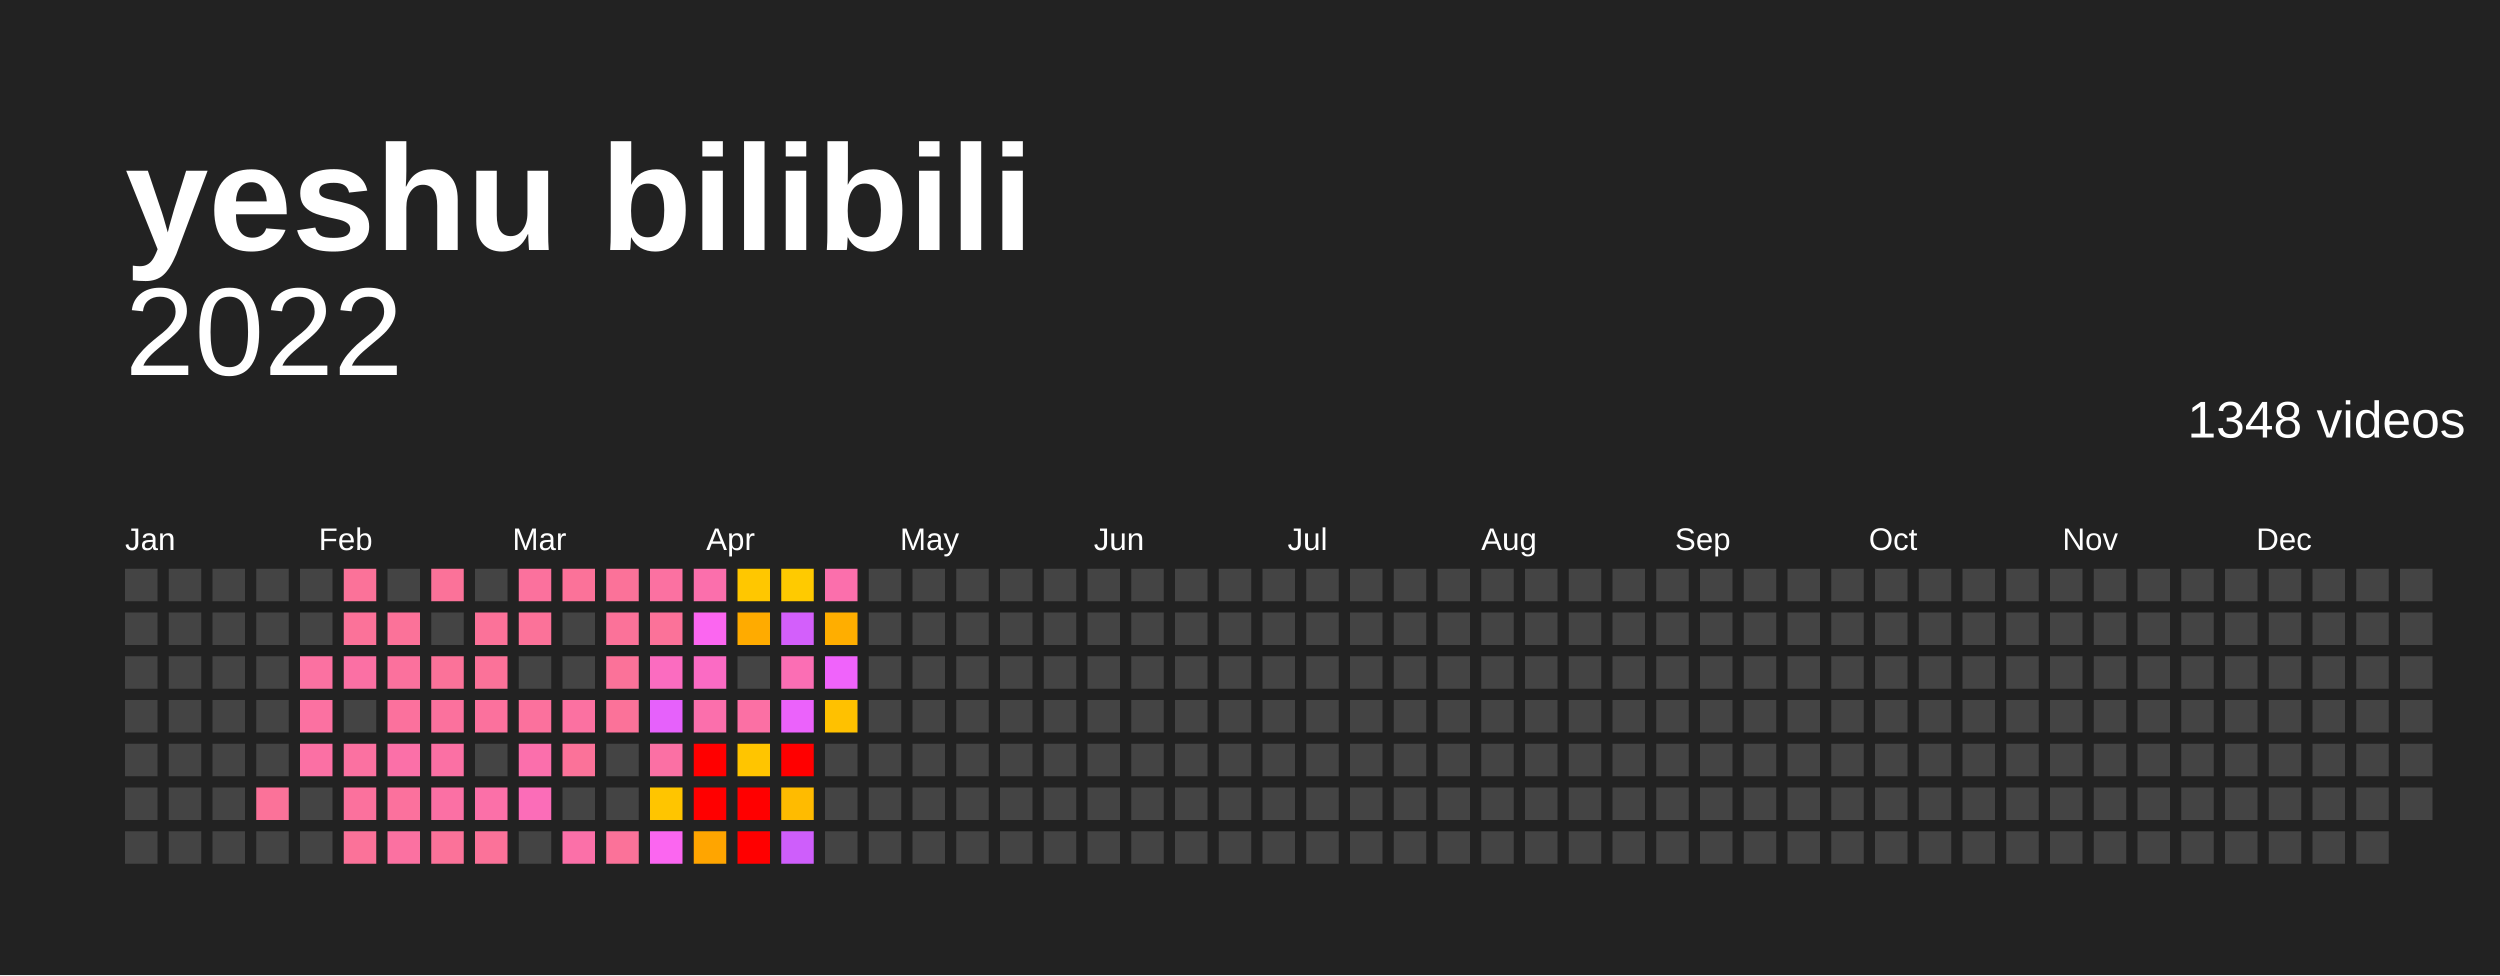
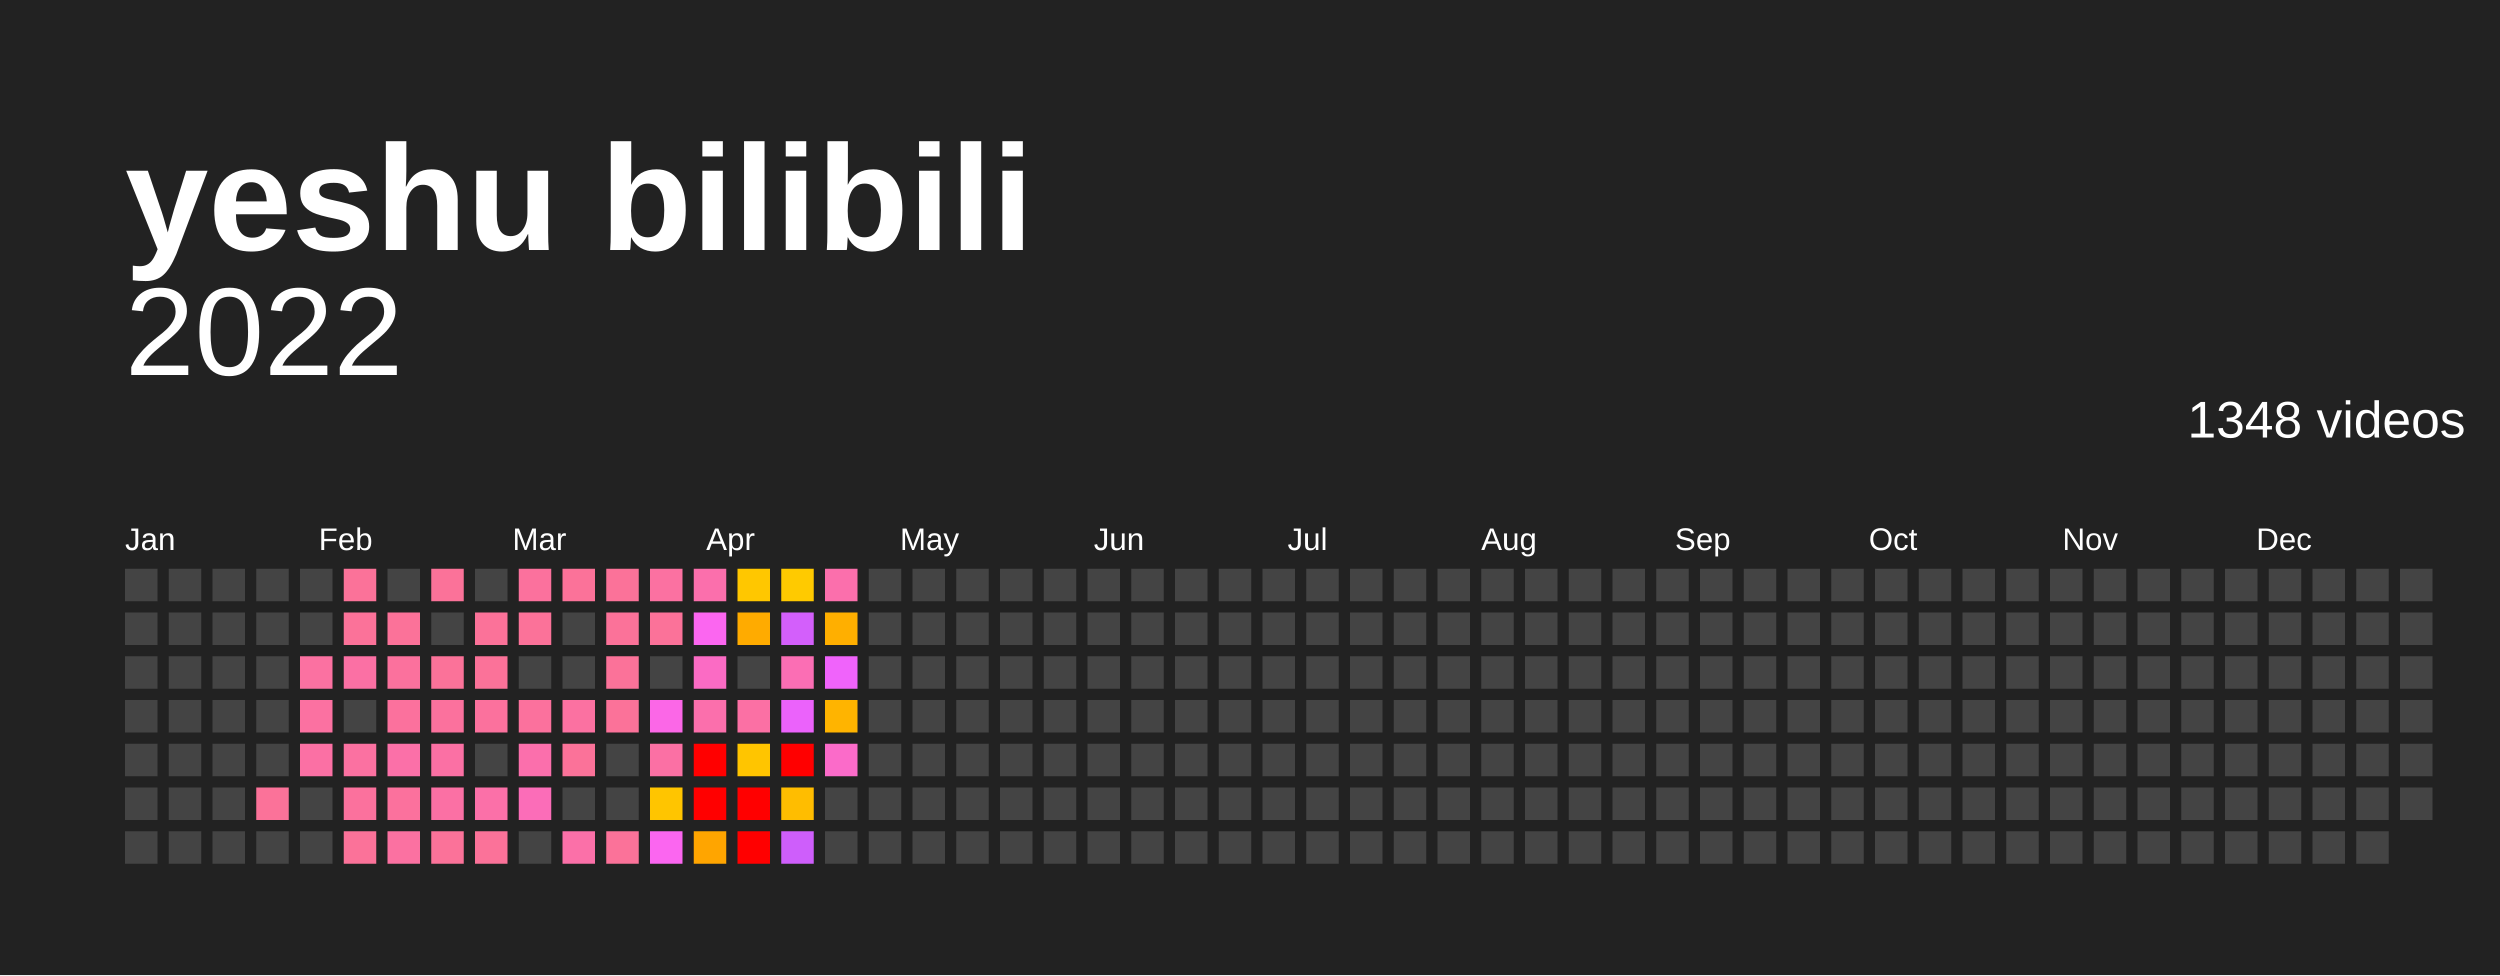
<svg xmlns="http://www.w3.org/2000/svg" baseProfile="full" height="78mm" version="1.1" viewBox="0,0,200,78" width="200mm">
  <defs />
  <rect fill="#222222" height="78" width="200" x="0" y="0" />
  <text fill="#FFFFFF" style="font-size:12px; font-family:Arial; font-weight:bold;" x="10" y="20">yeshu bilibili</text>
  <text alignment-baseline="hanging" fill="#FFFFFF" style="font-size:10.0px; font-family:Arial;" x="10" y="30">2022</text>
  <text alignment-baseline="hanging" fill="#FFFFFF" style="font-size:4.125px; font-family:Arial;" x="175" y="35">1348 videos</text>
  <text fill="#FFFFFF" style="font-size:2.5px; font-family:Arial" x="10.0" y="44">Jan</text>
  <text fill="#FFFFFF" style="font-size:2.5px; font-family:Arial" x="25.5" y="44">Feb</text>
  <text fill="#FFFFFF" style="font-size:2.5px; font-family:Arial" x="41.0" y="44">Mar</text>
  <text fill="#FFFFFF" style="font-size:2.5px; font-family:Arial" x="56.5" y="44">Apr</text>
  <text fill="#FFFFFF" style="font-size:2.5px; font-family:Arial" x="72.0" y="44">May</text>
  <text fill="#FFFFFF" style="font-size:2.5px; font-family:Arial" x="87.5" y="44">Jun</text>
  <text fill="#FFFFFF" style="font-size:2.5px; font-family:Arial" x="103.0" y="44">Jul</text>
  <text fill="#FFFFFF" style="font-size:2.5px; font-family:Arial" x="118.5" y="44">Aug</text>
  <text fill="#FFFFFF" style="font-size:2.5px; font-family:Arial" x="134.0" y="44">Sep</text>
  <text fill="#FFFFFF" style="font-size:2.5px; font-family:Arial" x="149.5" y="44">Oct</text>
  <text fill="#FFFFFF" style="font-size:2.5px; font-family:Arial" x="165.0" y="44">Nov</text>
  <text fill="#FFFFFF" style="font-size:2.5px; font-family:Arial" x="180.5" y="44">Dec</text>
  <rect fill="#444444" height="2.6" width="2.6" x="10.0" y="45.5" />
  <rect fill="#444444" height="2.6" width="2.6" x="10.0" y="49.0" />
  <rect fill="#444444" height="2.6" width="2.6" x="10.0" y="52.5" />
  <rect fill="#444444" height="2.6" width="2.6" x="10.0" y="56.0" />
  <rect fill="#444444" height="2.6" width="2.6" x="10.0" y="59.5" />
  <rect fill="#444444" height="2.6" width="2.6" x="10.0" y="63.0" />
  <rect fill="#444444" height="2.6" width="2.6" x="10.0" y="66.5" />
  <rect fill="#444444" height="2.6" width="2.6" x="13.5" y="45.5" />
  <rect fill="#444444" height="2.6" width="2.6" x="13.5" y="49.0" />
  <rect fill="#444444" height="2.6" width="2.6" x="13.5" y="52.5" />
  <rect fill="#444444" height="2.6" width="2.6" x="13.5" y="56.0" />
  <rect fill="#444444" height="2.6" width="2.6" x="13.5" y="59.5" />
  <rect fill="#444444" height="2.6" width="2.6" x="13.5" y="63.0" />
  <rect fill="#444444" height="2.6" width="2.6" x="13.5" y="66.5" />
  <rect fill="#444444" height="2.6" width="2.6" x="17.0" y="45.5" />
  <rect fill="#444444" height="2.6" width="2.6" x="17.0" y="49.0" />
  <rect fill="#444444" height="2.6" width="2.6" x="17.0" y="52.5" />
  <rect fill="#444444" height="2.6" width="2.6" x="17.0" y="56.0" />
  <rect fill="#444444" height="2.6" width="2.6" x="17.0" y="59.5" />
  <rect fill="#444444" height="2.6" width="2.6" x="17.0" y="63.0" />
  <rect fill="#444444" height="2.6" width="2.6" x="17.0" y="66.5" />
  <rect fill="#444444" height="2.6" width="2.6" x="20.5" y="45.5" />
  <rect fill="#444444" height="2.6" width="2.6" x="20.5" y="49.0" />
  <rect fill="#444444" height="2.6" width="2.6" x="20.5" y="52.5" />
  <rect fill="#444444" height="2.6" width="2.6" x="20.5" y="56.0" />
  <rect fill="#444444" height="2.6" width="2.6" x="20.5" y="59.5" />
  <rect fill="#fb7299" height="2.6" width="2.6" x="20.5" y="63.0" />
  <rect fill="#444444" height="2.6" width="2.6" x="20.5" y="66.5" />
  <rect fill="#444444" height="2.6" width="2.6" x="24.0" y="45.5" />
  <rect fill="#444444" height="2.6" width="2.6" x="24.0" y="49.0" />
  <rect fill="#fb71a1" height="2.6" width="2.6" x="24.0" y="52.5" />
  <rect fill="#fb71a1" height="2.6" width="2.6" x="24.0" y="56.0" />
  <rect fill="#fb70a4" height="2.6" width="2.6" x="24.0" y="59.5" />
  <rect fill="#444444" height="2.6" width="2.6" x="24.0" y="63.0" />
  <rect fill="#444444" height="2.6" width="2.6" x="24.0" y="66.5" />
  <rect fill="#fb7299" height="2.6" width="2.6" x="27.5" y="45.5" />
  <rect fill="#fb7299" height="2.6" width="2.6" x="27.5" y="49.0" />
  <rect fill="#fb70a4" height="2.6" width="2.6" x="27.5" y="52.5" />
  <rect fill="#444444" height="2.6" width="2.6" x="27.5" y="56.0" />
  <rect fill="#fb71a1" height="2.6" width="2.6" x="27.5" y="59.5" />
  <rect fill="#fb719d" height="2.6" width="2.6" x="27.5" y="63.0" />
  <rect fill="#fb7299" height="2.6" width="2.6" x="27.5" y="66.5" />
  <rect fill="#444444" height="2.6" width="2.6" x="31.0" y="45.5" />
  <rect fill="#fb7299" height="2.6" width="2.6" x="31.0" y="49.0" />
  <rect fill="#fb719d" height="2.6" width="2.6" x="31.0" y="52.5" />
  <rect fill="#fb719d" height="2.6" width="2.6" x="31.0" y="56.0" />
  <rect fill="#fb70a8" height="2.6" width="2.6" x="31.0" y="59.5" />
  <rect fill="#fb719d" height="2.6" width="2.6" x="31.0" y="63.0" />
  <rect fill="#fb71a1" height="2.6" width="2.6" x="31.0" y="66.5" />
  <rect fill="#fb7299" height="2.6" width="2.6" x="34.5" y="45.5" />
  <rect fill="#444444" height="2.6" width="2.6" x="34.5" y="49.0" />
  <rect fill="#fb7299" height="2.6" width="2.6" x="34.5" y="52.5" />
  <rect fill="#fb719d" height="2.6" width="2.6" x="34.5" y="56.0" />
  <rect fill="#fb70a4" height="2.6" width="2.6" x="34.5" y="59.5" />
  <rect fill="#fb70a4" height="2.6" width="2.6" x="34.5" y="63.0" />
  <rect fill="#fb7299" height="2.6" width="2.6" x="34.5" y="66.5" />
  <rect fill="#444444" height="2.6" width="2.6" x="38.0" y="45.5" />
  <rect fill="#fb7299" height="2.6" width="2.6" x="38.0" y="49.0" />
  <rect fill="#fb7299" height="2.6" width="2.6" x="38.0" y="52.5" />
  <rect fill="#fb719d" height="2.6" width="2.6" x="38.0" y="56.0" />
  <rect fill="#444444" height="2.6" width="2.6" x="38.0" y="59.5" />
  <rect fill="#fb70a8" height="2.6" width="2.6" x="38.0" y="63.0" />
  <rect fill="#fb7299" height="2.6" width="2.6" x="38.0" y="66.5" />
  <rect fill="#fb719d" height="2.6" width="2.6" x="41.5" y="45.5" />
  <rect fill="#fb7299" height="2.6" width="2.6" x="41.5" y="49.0" />
  <rect fill="#444444" height="2.6" width="2.6" x="41.5" y="52.5" />
  <rect fill="#fb719d" height="2.6" width="2.6" x="41.5" y="56.0" />
  <rect fill="#fb6fac" height="2.6" width="2.6" x="41.5" y="59.5" />
  <rect fill="#fb6db8" height="2.6" width="2.6" x="41.5" y="63.0" />
  <rect fill="#444444" height="2.6" width="2.6" x="41.5" y="66.5" />
  <rect fill="#fb7299" height="2.6" width="2.6" x="45.0" y="45.5" />
  <rect fill="#444444" height="2.6" width="2.6" x="45.0" y="49.0" />
  <rect fill="#444444" height="2.6" width="2.6" x="45.0" y="52.5" />
  <rect fill="#fb71a1" height="2.6" width="2.6" x="45.0" y="56.0" />
  <rect fill="#fb7299" height="2.6" width="2.6" x="45.0" y="59.5" />
  <rect fill="#444444" height="2.6" width="2.6" x="45.0" y="63.0" />
  <rect fill="#fb70a8" height="2.6" width="2.6" x="45.0" y="66.5" />
  <rect fill="#fb7299" height="2.6" width="2.6" x="48.5" y="45.5" />
  <rect fill="#fb7299" height="2.6" width="2.6" x="48.5" y="49.0" />
  <rect fill="#fb7299" height="2.6" width="2.6" x="48.5" y="52.5" />
  <rect fill="#fb7299" height="2.6" width="2.6" x="48.5" y="56.0" />
  <rect fill="#444444" height="2.6" width="2.6" x="48.5" y="59.5" />
  <rect fill="#444444" height="2.6" width="2.6" x="48.5" y="63.0" />
  <rect fill="#fb7299" height="2.6" width="2.6" x="48.5" y="66.5" />
  <rect fill="#fb71a1" height="2.6" width="2.6" x="52.0" y="45.5" />
  <rect fill="#fb7299" height="2.6" width="2.6" x="52.0" y="49.0" />
-   <rect fill="#fb6cc0" height="2.6" width="2.6" x="52.0" y="52.5" />
-   <rect fill="#e661fb" height="2.6" width="2.6" x="52.0" y="56.0" />
+   <rect fill="#444444" height="2.6" width="2.6" x="52.0" y="52.5" />
+   <rect fill="#fb67e7" height="2.6" width="2.6" x="52.0" y="56.0" />
  <rect fill="#fb70a4" height="2.6" width="2.6" x="52.0" y="59.5" />
  <rect fill="#ffc500" height="2.6" width="2.6" x="52.0" y="63.0" />
  <rect fill="#fb66f0" height="2.6" width="2.6" x="52.0" y="66.5" />
  <rect fill="#fb6fac" height="2.6" width="2.6" x="55.5" y="45.5" />
  <rect fill="#fb66f0" height="2.6" width="2.6" x="55.5" y="49.0" />
  <rect fill="#fb6bc4" height="2.6" width="2.6" x="55.5" y="52.5" />
  <rect fill="#fb6fac" height="2.6" width="2.6" x="55.5" y="56.0" />
  <rect fill="red" height="2.6" width="2.6" x="55.5" y="59.5" />
  <rect fill="red" height="2.6" width="2.6" x="55.5" y="63.0" />
  <rect fill="#ffa500" height="2.6" width="2.6" x="55.5" y="66.5" />
  <rect fill="#ffc700" height="2.6" width="2.6" x="59.0" y="45.5" />
  <rect fill="#ffab00" height="2.6" width="2.6" x="59.0" y="49.0" />
  <rect fill="#444444" height="2.6" width="2.6" x="59.0" y="52.5" />
  <rect fill="#fb70a4" height="2.6" width="2.6" x="59.0" y="56.0" />
  <rect fill="#ffc500" height="2.6" width="2.6" x="59.0" y="59.5" />
  <rect fill="red" height="2.6" width="2.6" x="59.0" y="63.0" />
  <rect fill="red" height="2.6" width="2.6" x="59.0" y="66.5" />
  <rect fill="#ffca00" height="2.6" width="2.6" x="62.5" y="45.5" />
  <rect fill="#d35ffb" height="2.6" width="2.6" x="62.5" y="49.0" />
  <rect fill="#fb6eb4" height="2.6" width="2.6" x="62.5" y="52.5" />
  <rect fill="#eb62fb" height="2.6" width="2.6" x="62.5" y="56.0" />
  <rect fill="red" height="2.6" width="2.6" x="62.5" y="59.5" />
-   <rect fill="#ffbb00" height="2.6" width="2.6" x="62.5" y="63.0" />
+   <rect fill="#ffbd00" height="2.6" width="2.6" x="62.5" y="63.0" />
  <rect fill="#ce5efb" height="2.6" width="2.6" x="62.5" y="66.5" />
  <rect fill="#fb6fac" height="2.6" width="2.6" x="66.0" y="45.5" />
-   <rect fill="#ffae00" height="2.6" width="2.6" x="66.0" y="49.0" />
+   <rect fill="#ffaf00" height="2.6" width="2.6" x="66.0" y="49.0" />
  <rect fill="#f063fb" height="2.6" width="2.6" x="66.0" y="52.5" />
-   <rect fill="#ffc100" height="2.6" width="2.6" x="66.0" y="56.0" />
-   <rect fill="#444444" height="2.6" width="2.6" x="66.0" y="59.5" />
+   <rect fill="#ffb400" height="2.6" width="2.6" x="66.0" y="56.0" />
+   <rect fill="#fb6bc9" height="2.6" width="2.6" x="66.0" y="59.5" />
  <rect fill="#444444" height="2.6" width="2.6" x="66.0" y="63.0" />
  <rect fill="#444444" height="2.6" width="2.6" x="66.0" y="66.5" />
  <rect fill="#444444" height="2.6" width="2.6" x="69.5" y="45.5" />
  <rect fill="#444444" height="2.6" width="2.6" x="69.5" y="49.0" />
  <rect fill="#444444" height="2.6" width="2.6" x="69.5" y="52.5" />
  <rect fill="#444444" height="2.6" width="2.6" x="69.5" y="56.0" />
  <rect fill="#444444" height="2.6" width="2.6" x="69.5" y="59.5" />
  <rect fill="#444444" height="2.6" width="2.6" x="69.5" y="63.0" />
  <rect fill="#444444" height="2.6" width="2.6" x="69.5" y="66.5" />
  <rect fill="#444444" height="2.6" width="2.6" x="73.0" y="45.5" />
  <rect fill="#444444" height="2.6" width="2.6" x="73.0" y="49.0" />
  <rect fill="#444444" height="2.6" width="2.6" x="73.0" y="52.5" />
  <rect fill="#444444" height="2.6" width="2.6" x="73.0" y="56.0" />
  <rect fill="#444444" height="2.6" width="2.6" x="73.0" y="59.5" />
  <rect fill="#444444" height="2.6" width="2.6" x="73.0" y="63.0" />
  <rect fill="#444444" height="2.6" width="2.6" x="73.0" y="66.5" />
  <rect fill="#444444" height="2.6" width="2.6" x="76.5" y="45.5" />
  <rect fill="#444444" height="2.6" width="2.6" x="76.5" y="49.0" />
  <rect fill="#444444" height="2.6" width="2.6" x="76.5" y="52.5" />
  <rect fill="#444444" height="2.6" width="2.6" x="76.5" y="56.0" />
  <rect fill="#444444" height="2.6" width="2.6" x="76.5" y="59.5" />
  <rect fill="#444444" height="2.6" width="2.6" x="76.5" y="63.0" />
  <rect fill="#444444" height="2.6" width="2.6" x="76.5" y="66.5" />
  <rect fill="#444444" height="2.6" width="2.6" x="80.0" y="45.5" />
  <rect fill="#444444" height="2.6" width="2.6" x="80.0" y="49.0" />
  <rect fill="#444444" height="2.6" width="2.6" x="80.0" y="52.5" />
  <rect fill="#444444" height="2.6" width="2.6" x="80.0" y="56.0" />
  <rect fill="#444444" height="2.6" width="2.6" x="80.0" y="59.5" />
  <rect fill="#444444" height="2.6" width="2.6" x="80.0" y="63.0" />
  <rect fill="#444444" height="2.6" width="2.6" x="80.0" y="66.5" />
  <rect fill="#444444" height="2.6" width="2.6" x="83.5" y="45.5" />
  <rect fill="#444444" height="2.6" width="2.6" x="83.5" y="49.0" />
  <rect fill="#444444" height="2.6" width="2.6" x="83.5" y="52.5" />
  <rect fill="#444444" height="2.6" width="2.6" x="83.5" y="56.0" />
  <rect fill="#444444" height="2.6" width="2.6" x="83.5" y="59.5" />
  <rect fill="#444444" height="2.6" width="2.6" x="83.5" y="63.0" />
  <rect fill="#444444" height="2.6" width="2.6" x="83.5" y="66.5" />
  <rect fill="#444444" height="2.6" width="2.6" x="87.0" y="45.5" />
  <rect fill="#444444" height="2.6" width="2.6" x="87.0" y="49.0" />
  <rect fill="#444444" height="2.6" width="2.6" x="87.0" y="52.5" />
  <rect fill="#444444" height="2.6" width="2.6" x="87.0" y="56.0" />
  <rect fill="#444444" height="2.6" width="2.6" x="87.0" y="59.5" />
  <rect fill="#444444" height="2.6" width="2.6" x="87.0" y="63.0" />
  <rect fill="#444444" height="2.6" width="2.6" x="87.0" y="66.5" />
  <rect fill="#444444" height="2.6" width="2.6" x="90.5" y="45.5" />
  <rect fill="#444444" height="2.6" width="2.6" x="90.5" y="49.0" />
  <rect fill="#444444" height="2.6" width="2.6" x="90.5" y="52.5" />
  <rect fill="#444444" height="2.6" width="2.6" x="90.5" y="56.0" />
  <rect fill="#444444" height="2.6" width="2.6" x="90.5" y="59.5" />
  <rect fill="#444444" height="2.6" width="2.6" x="90.5" y="63.0" />
  <rect fill="#444444" height="2.6" width="2.6" x="90.5" y="66.5" />
  <rect fill="#444444" height="2.6" width="2.6" x="94.0" y="45.5" />
  <rect fill="#444444" height="2.6" width="2.6" x="94.0" y="49.0" />
  <rect fill="#444444" height="2.6" width="2.6" x="94.0" y="52.5" />
  <rect fill="#444444" height="2.6" width="2.6" x="94.0" y="56.0" />
  <rect fill="#444444" height="2.6" width="2.6" x="94.0" y="59.5" />
  <rect fill="#444444" height="2.6" width="2.6" x="94.0" y="63.0" />
  <rect fill="#444444" height="2.6" width="2.6" x="94.0" y="66.5" />
  <rect fill="#444444" height="2.6" width="2.6" x="97.5" y="45.5" />
  <rect fill="#444444" height="2.6" width="2.6" x="97.5" y="49.0" />
  <rect fill="#444444" height="2.6" width="2.6" x="97.5" y="52.5" />
  <rect fill="#444444" height="2.6" width="2.6" x="97.5" y="56.0" />
  <rect fill="#444444" height="2.6" width="2.6" x="97.5" y="59.5" />
  <rect fill="#444444" height="2.6" width="2.6" x="97.5" y="63.0" />
  <rect fill="#444444" height="2.6" width="2.6" x="97.5" y="66.5" />
  <rect fill="#444444" height="2.6" width="2.6" x="101.0" y="45.5" />
  <rect fill="#444444" height="2.6" width="2.6" x="101.0" y="49.0" />
  <rect fill="#444444" height="2.6" width="2.6" x="101.0" y="52.5" />
  <rect fill="#444444" height="2.6" width="2.6" x="101.0" y="56.0" />
  <rect fill="#444444" height="2.6" width="2.6" x="101.0" y="59.5" />
  <rect fill="#444444" height="2.6" width="2.6" x="101.0" y="63.0" />
  <rect fill="#444444" height="2.6" width="2.6" x="101.0" y="66.5" />
  <rect fill="#444444" height="2.6" width="2.6" x="104.5" y="45.5" />
  <rect fill="#444444" height="2.6" width="2.6" x="104.5" y="49.0" />
  <rect fill="#444444" height="2.6" width="2.6" x="104.5" y="52.5" />
  <rect fill="#444444" height="2.6" width="2.6" x="104.5" y="56.0" />
  <rect fill="#444444" height="2.6" width="2.6" x="104.5" y="59.5" />
  <rect fill="#444444" height="2.6" width="2.6" x="104.5" y="63.0" />
  <rect fill="#444444" height="2.6" width="2.6" x="104.5" y="66.5" />
  <rect fill="#444444" height="2.6" width="2.6" x="108.0" y="45.5" />
  <rect fill="#444444" height="2.6" width="2.6" x="108.0" y="49.0" />
  <rect fill="#444444" height="2.6" width="2.6" x="108.0" y="52.5" />
  <rect fill="#444444" height="2.6" width="2.6" x="108.0" y="56.0" />
  <rect fill="#444444" height="2.6" width="2.6" x="108.0" y="59.5" />
  <rect fill="#444444" height="2.6" width="2.6" x="108.0" y="63.0" />
  <rect fill="#444444" height="2.6" width="2.6" x="108.0" y="66.5" />
  <rect fill="#444444" height="2.6" width="2.6" x="111.5" y="45.5" />
  <rect fill="#444444" height="2.6" width="2.6" x="111.5" y="49.0" />
  <rect fill="#444444" height="2.6" width="2.6" x="111.5" y="52.5" />
  <rect fill="#444444" height="2.6" width="2.6" x="111.5" y="56.0" />
  <rect fill="#444444" height="2.6" width="2.6" x="111.5" y="59.5" />
  <rect fill="#444444" height="2.6" width="2.6" x="111.5" y="63.0" />
  <rect fill="#444444" height="2.6" width="2.6" x="111.5" y="66.5" />
  <rect fill="#444444" height="2.6" width="2.6" x="115.0" y="45.5" />
  <rect fill="#444444" height="2.6" width="2.6" x="115.0" y="49.0" />
  <rect fill="#444444" height="2.6" width="2.6" x="115.0" y="52.5" />
  <rect fill="#444444" height="2.6" width="2.6" x="115.0" y="56.0" />
  <rect fill="#444444" height="2.6" width="2.6" x="115.0" y="59.5" />
  <rect fill="#444444" height="2.6" width="2.6" x="115.0" y="63.0" />
  <rect fill="#444444" height="2.6" width="2.6" x="115.0" y="66.5" />
  <rect fill="#444444" height="2.6" width="2.6" x="118.5" y="45.5" />
  <rect fill="#444444" height="2.6" width="2.6" x="118.5" y="49.0" />
  <rect fill="#444444" height="2.6" width="2.6" x="118.5" y="52.5" />
  <rect fill="#444444" height="2.6" width="2.6" x="118.5" y="56.0" />
  <rect fill="#444444" height="2.6" width="2.6" x="118.5" y="59.5" />
  <rect fill="#444444" height="2.6" width="2.6" x="118.5" y="63.0" />
  <rect fill="#444444" height="2.6" width="2.6" x="118.5" y="66.5" />
  <rect fill="#444444" height="2.6" width="2.6" x="122.0" y="45.5" />
  <rect fill="#444444" height="2.6" width="2.6" x="122.0" y="49.0" />
  <rect fill="#444444" height="2.6" width="2.6" x="122.0" y="52.5" />
  <rect fill="#444444" height="2.6" width="2.6" x="122.0" y="56.0" />
  <rect fill="#444444" height="2.6" width="2.6" x="122.0" y="59.5" />
  <rect fill="#444444" height="2.6" width="2.6" x="122.0" y="63.0" />
  <rect fill="#444444" height="2.6" width="2.6" x="122.0" y="66.5" />
  <rect fill="#444444" height="2.6" width="2.6" x="125.5" y="45.5" />
  <rect fill="#444444" height="2.6" width="2.6" x="125.5" y="49.0" />
  <rect fill="#444444" height="2.6" width="2.6" x="125.5" y="52.5" />
  <rect fill="#444444" height="2.6" width="2.6" x="125.5" y="56.0" />
  <rect fill="#444444" height="2.6" width="2.6" x="125.5" y="59.5" />
  <rect fill="#444444" height="2.6" width="2.6" x="125.5" y="63.0" />
  <rect fill="#444444" height="2.6" width="2.6" x="125.5" y="66.5" />
  <rect fill="#444444" height="2.6" width="2.6" x="129.0" y="45.5" />
  <rect fill="#444444" height="2.6" width="2.6" x="129.0" y="49.0" />
  <rect fill="#444444" height="2.6" width="2.6" x="129.0" y="52.5" />
  <rect fill="#444444" height="2.6" width="2.6" x="129.0" y="56.0" />
  <rect fill="#444444" height="2.6" width="2.6" x="129.0" y="59.5" />
  <rect fill="#444444" height="2.6" width="2.6" x="129.0" y="63.0" />
  <rect fill="#444444" height="2.6" width="2.6" x="129.0" y="66.5" />
  <rect fill="#444444" height="2.6" width="2.6" x="132.5" y="45.5" />
  <rect fill="#444444" height="2.6" width="2.6" x="132.5" y="49.0" />
  <rect fill="#444444" height="2.6" width="2.6" x="132.5" y="52.5" />
  <rect fill="#444444" height="2.6" width="2.6" x="132.5" y="56.0" />
  <rect fill="#444444" height="2.6" width="2.6" x="132.5" y="59.5" />
  <rect fill="#444444" height="2.6" width="2.6" x="132.5" y="63.0" />
  <rect fill="#444444" height="2.6" width="2.6" x="132.5" y="66.5" />
  <rect fill="#444444" height="2.6" width="2.6" x="136.0" y="45.5" />
  <rect fill="#444444" height="2.6" width="2.6" x="136.0" y="49.0" />
  <rect fill="#444444" height="2.6" width="2.6" x="136.0" y="52.5" />
  <rect fill="#444444" height="2.6" width="2.6" x="136.0" y="56.0" />
  <rect fill="#444444" height="2.6" width="2.6" x="136.0" y="59.5" />
  <rect fill="#444444" height="2.6" width="2.6" x="136.0" y="63.0" />
  <rect fill="#444444" height="2.6" width="2.6" x="136.0" y="66.5" />
  <rect fill="#444444" height="2.6" width="2.6" x="139.5" y="45.5" />
  <rect fill="#444444" height="2.6" width="2.6" x="139.5" y="49.0" />
  <rect fill="#444444" height="2.6" width="2.6" x="139.5" y="52.5" />
  <rect fill="#444444" height="2.6" width="2.6" x="139.5" y="56.0" />
  <rect fill="#444444" height="2.6" width="2.6" x="139.5" y="59.5" />
  <rect fill="#444444" height="2.6" width="2.6" x="139.5" y="63.0" />
  <rect fill="#444444" height="2.6" width="2.6" x="139.5" y="66.5" />
  <rect fill="#444444" height="2.6" width="2.6" x="143.0" y="45.5" />
  <rect fill="#444444" height="2.6" width="2.6" x="143.0" y="49.0" />
  <rect fill="#444444" height="2.6" width="2.6" x="143.0" y="52.5" />
  <rect fill="#444444" height="2.6" width="2.6" x="143.0" y="56.0" />
  <rect fill="#444444" height="2.6" width="2.6" x="143.0" y="59.5" />
  <rect fill="#444444" height="2.6" width="2.6" x="143.0" y="63.0" />
  <rect fill="#444444" height="2.6" width="2.6" x="143.0" y="66.5" />
  <rect fill="#444444" height="2.6" width="2.6" x="146.5" y="45.5" />
  <rect fill="#444444" height="2.6" width="2.6" x="146.5" y="49.0" />
  <rect fill="#444444" height="2.6" width="2.6" x="146.5" y="52.5" />
  <rect fill="#444444" height="2.6" width="2.6" x="146.5" y="56.0" />
  <rect fill="#444444" height="2.6" width="2.6" x="146.5" y="59.5" />
  <rect fill="#444444" height="2.6" width="2.6" x="146.5" y="63.0" />
  <rect fill="#444444" height="2.6" width="2.6" x="146.5" y="66.5" />
  <rect fill="#444444" height="2.6" width="2.6" x="150.0" y="45.5" />
  <rect fill="#444444" height="2.6" width="2.6" x="150.0" y="49.0" />
  <rect fill="#444444" height="2.6" width="2.6" x="150.0" y="52.5" />
  <rect fill="#444444" height="2.6" width="2.6" x="150.0" y="56.0" />
  <rect fill="#444444" height="2.6" width="2.6" x="150.0" y="59.5" />
  <rect fill="#444444" height="2.6" width="2.6" x="150.0" y="63.0" />
  <rect fill="#444444" height="2.6" width="2.6" x="150.0" y="66.5" />
  <rect fill="#444444" height="2.6" width="2.6" x="153.5" y="45.5" />
  <rect fill="#444444" height="2.6" width="2.6" x="153.5" y="49.0" />
  <rect fill="#444444" height="2.6" width="2.6" x="153.5" y="52.5" />
  <rect fill="#444444" height="2.6" width="2.6" x="153.5" y="56.0" />
  <rect fill="#444444" height="2.6" width="2.6" x="153.5" y="59.5" />
  <rect fill="#444444" height="2.6" width="2.6" x="153.5" y="63.0" />
  <rect fill="#444444" height="2.6" width="2.6" x="153.5" y="66.5" />
  <rect fill="#444444" height="2.6" width="2.6" x="157.0" y="45.5" />
  <rect fill="#444444" height="2.6" width="2.6" x="157.0" y="49.0" />
  <rect fill="#444444" height="2.6" width="2.6" x="157.0" y="52.5" />
  <rect fill="#444444" height="2.6" width="2.6" x="157.0" y="56.0" />
  <rect fill="#444444" height="2.6" width="2.6" x="157.0" y="59.5" />
  <rect fill="#444444" height="2.6" width="2.6" x="157.0" y="63.0" />
  <rect fill="#444444" height="2.6" width="2.6" x="157.0" y="66.5" />
  <rect fill="#444444" height="2.6" width="2.6" x="160.5" y="45.5" />
  <rect fill="#444444" height="2.6" width="2.6" x="160.5" y="49.0" />
  <rect fill="#444444" height="2.6" width="2.6" x="160.5" y="52.5" />
  <rect fill="#444444" height="2.6" width="2.6" x="160.5" y="56.0" />
  <rect fill="#444444" height="2.6" width="2.6" x="160.5" y="59.5" />
  <rect fill="#444444" height="2.6" width="2.6" x="160.5" y="63.0" />
  <rect fill="#444444" height="2.6" width="2.6" x="160.5" y="66.5" />
  <rect fill="#444444" height="2.6" width="2.6" x="164.0" y="45.5" />
  <rect fill="#444444" height="2.6" width="2.6" x="164.0" y="49.0" />
  <rect fill="#444444" height="2.6" width="2.6" x="164.0" y="52.5" />
  <rect fill="#444444" height="2.6" width="2.6" x="164.0" y="56.0" />
  <rect fill="#444444" height="2.6" width="2.6" x="164.0" y="59.5" />
  <rect fill="#444444" height="2.6" width="2.6" x="164.0" y="63.0" />
  <rect fill="#444444" height="2.6" width="2.6" x="164.0" y="66.5" />
  <rect fill="#444444" height="2.6" width="2.6" x="167.5" y="45.5" />
  <rect fill="#444444" height="2.6" width="2.6" x="167.5" y="49.0" />
  <rect fill="#444444" height="2.6" width="2.6" x="167.5" y="52.5" />
  <rect fill="#444444" height="2.6" width="2.6" x="167.5" y="56.0" />
  <rect fill="#444444" height="2.6" width="2.6" x="167.5" y="59.5" />
  <rect fill="#444444" height="2.6" width="2.6" x="167.5" y="63.0" />
  <rect fill="#444444" height="2.6" width="2.6" x="167.5" y="66.5" />
  <rect fill="#444444" height="2.6" width="2.6" x="171.0" y="45.5" />
  <rect fill="#444444" height="2.6" width="2.6" x="171.0" y="49.0" />
  <rect fill="#444444" height="2.6" width="2.6" x="171.0" y="52.5" />
  <rect fill="#444444" height="2.6" width="2.6" x="171.0" y="56.0" />
  <rect fill="#444444" height="2.6" width="2.6" x="171.0" y="59.5" />
  <rect fill="#444444" height="2.6" width="2.6" x="171.0" y="63.0" />
  <rect fill="#444444" height="2.6" width="2.6" x="171.0" y="66.5" />
  <rect fill="#444444" height="2.6" width="2.6" x="174.5" y="45.5" />
  <rect fill="#444444" height="2.6" width="2.6" x="174.5" y="49.0" />
  <rect fill="#444444" height="2.6" width="2.6" x="174.5" y="52.5" />
  <rect fill="#444444" height="2.6" width="2.6" x="174.5" y="56.0" />
  <rect fill="#444444" height="2.6" width="2.6" x="174.5" y="59.5" />
  <rect fill="#444444" height="2.6" width="2.6" x="174.5" y="63.0" />
  <rect fill="#444444" height="2.6" width="2.6" x="174.5" y="66.5" />
  <rect fill="#444444" height="2.6" width="2.6" x="178.0" y="45.5" />
  <rect fill="#444444" height="2.6" width="2.6" x="178.0" y="49.0" />
  <rect fill="#444444" height="2.6" width="2.6" x="178.0" y="52.5" />
  <rect fill="#444444" height="2.6" width="2.6" x="178.0" y="56.0" />
  <rect fill="#444444" height="2.6" width="2.6" x="178.0" y="59.5" />
  <rect fill="#444444" height="2.6" width="2.6" x="178.0" y="63.0" />
  <rect fill="#444444" height="2.6" width="2.6" x="178.0" y="66.5" />
  <rect fill="#444444" height="2.6" width="2.6" x="181.5" y="45.5" />
  <rect fill="#444444" height="2.6" width="2.6" x="181.5" y="49.0" />
  <rect fill="#444444" height="2.6" width="2.6" x="181.5" y="52.5" />
  <rect fill="#444444" height="2.6" width="2.6" x="181.5" y="56.0" />
  <rect fill="#444444" height="2.6" width="2.6" x="181.5" y="59.5" />
  <rect fill="#444444" height="2.6" width="2.6" x="181.5" y="63.0" />
  <rect fill="#444444" height="2.6" width="2.6" x="181.5" y="66.5" />
  <rect fill="#444444" height="2.6" width="2.6" x="185.0" y="45.5" />
  <rect fill="#444444" height="2.6" width="2.6" x="185.0" y="49.0" />
  <rect fill="#444444" height="2.6" width="2.6" x="185.0" y="52.5" />
  <rect fill="#444444" height="2.6" width="2.6" x="185.0" y="56.0" />
  <rect fill="#444444" height="2.6" width="2.6" x="185.0" y="59.5" />
  <rect fill="#444444" height="2.6" width="2.6" x="185.0" y="63.0" />
  <rect fill="#444444" height="2.6" width="2.6" x="185.0" y="66.5" />
  <rect fill="#444444" height="2.6" width="2.6" x="188.5" y="45.5" />
  <rect fill="#444444" height="2.6" width="2.6" x="188.5" y="49.0" />
  <rect fill="#444444" height="2.6" width="2.6" x="188.5" y="52.5" />
  <rect fill="#444444" height="2.6" width="2.6" x="188.5" y="56.0" />
  <rect fill="#444444" height="2.6" width="2.6" x="188.5" y="59.5" />
  <rect fill="#444444" height="2.6" width="2.6" x="188.5" y="63.0" />
  <rect fill="#444444" height="2.6" width="2.6" x="188.5" y="66.5" />
  <rect fill="#444444" height="2.6" width="2.6" x="192.0" y="45.5" />
  <rect fill="#444444" height="2.6" width="2.6" x="192.0" y="49.0" />
  <rect fill="#444444" height="2.6" width="2.6" x="192.0" y="52.5" />
  <rect fill="#444444" height="2.6" width="2.6" x="192.0" y="56.0" />
  <rect fill="#444444" height="2.6" width="2.6" x="192.0" y="59.5" />
  <rect fill="#444444" height="2.6" width="2.6" x="192.0" y="63.0" />
</svg>
